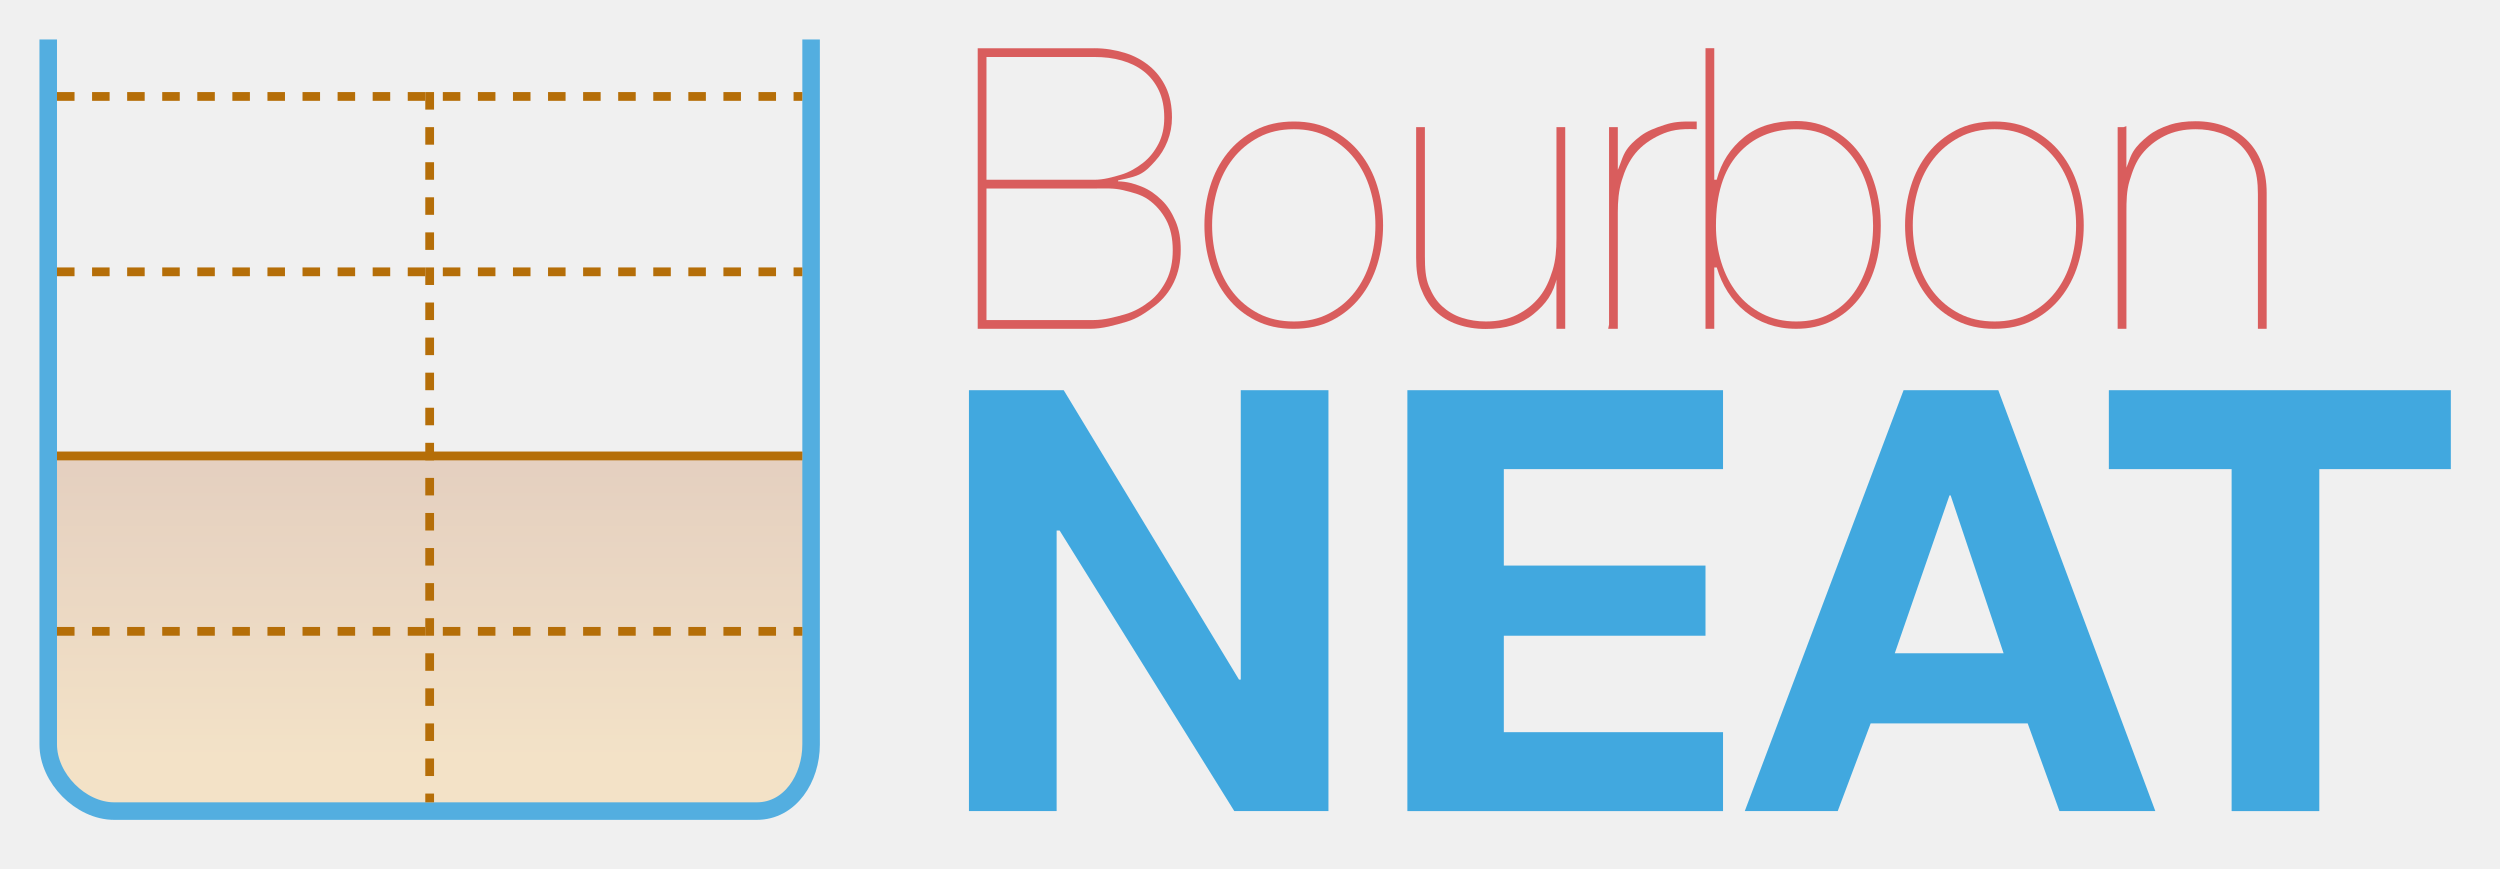
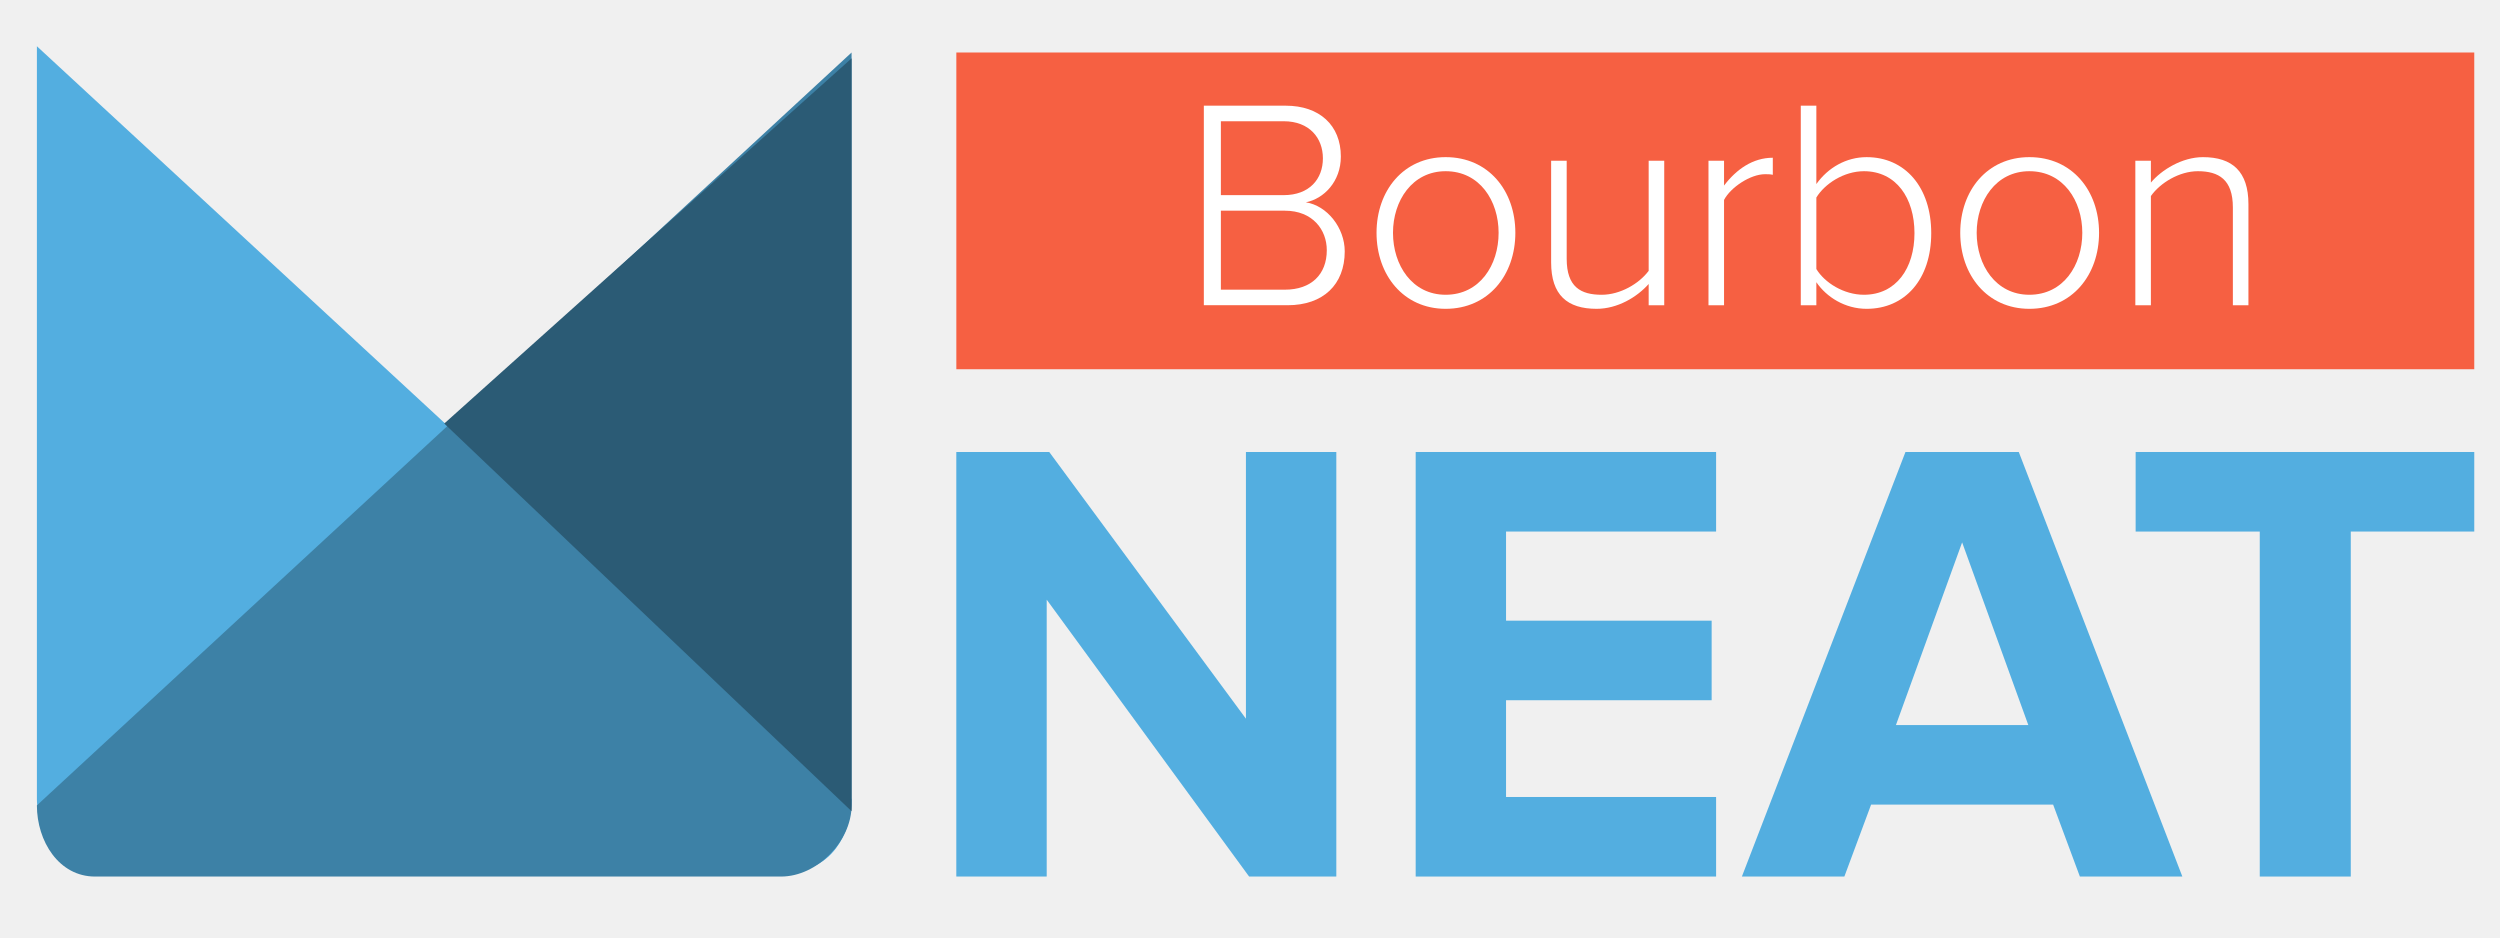
- <svg xmlns="http://www.w3.org/2000/svg" version="1.1" id="Layer_1" x="0px" y="0px" width="285.107px" height="99px" viewBox="0 0 285.107 99" enable-background="new 0 0 285.107 99" xml:space="preserve">
-   <linearGradient id="SVGID_1_" gradientUnits="userSpaceOnUse" x1="847" y1="-2036.497" x2="847" y2="-2068.896" gradientTransform="matrix(1 0 0 -1 -798 -1982.254)">
-     <stop offset="0" style="stop-color:#B95200" />
-     <stop offset="1" style="stop-color:#FFAA23" />
-   </linearGradient>
-   <polygon opacity="0.2" fill="url(#SVGID_1_)" enable-background="new    " points="5.5,51.5 92.5,51.5 92.5,88.373 88.088,92.04   9.876,92.373 5.5,88.373 " />
+ <svg xmlns="http://www.w3.org/2000/svg" version="1.1" id="Layer_1" x="0px" y="0px" width="264.054px" height="99px" viewBox="0 0 264.054 99" enable-background="new 0 0 264.054 99" xml:space="preserve">
  <g>
-     <path fill="none" stroke="#53AEE0" stroke-width="2" stroke-miterlimit="10" d="M92.5,4.5v80.398c0,3.843-2.361,7.602-6.204,7.602   H13.033C9.19,92.5,5.5,88.741,5.5,84.898V4.5" />
+     <path fill="#53AEE0" d="M89.945,84.404c0,3.801-2.334,7.518-6.137,7.518h-72.46c-3.8,0-7.451-3.717-7.451-7.518V4.885" />
  </g>
-   <polyline fill="none" stroke="#B56E08" stroke-miterlimit="10" points="6.5,52 50.675,52 91.5,52 " />
-   <line fill="none" stroke="#B56E08" stroke-miterlimit="10" stroke-dasharray="2" x1="49" y1="10.5" x2="49" y2="91.5" />
-   <line fill="none" stroke="#B56E08" stroke-miterlimit="10" stroke-dasharray="2" x1="6.5" y1="31" x2="91.5" y2="31" />
-   <line fill="none" stroke="#B56E08" stroke-miterlimit="10" stroke-dasharray="2" x1="6.5" y1="11" x2="91.5" y2="11" />
-   <line fill="none" stroke="#B56E08" stroke-miterlimit="10" stroke-dasharray="2" x1="6.5" y1="72" x2="91.5" y2="72" />
-   <g enable-background="new    ">
-     <path fill="#D95D5D" d="M124.805,5.5c1.233,0,2.384,0.201,3.456,0.523c1.071,0.323,2.011,0.833,2.818,1.495   c0.807,0.661,1.438,1.485,1.894,2.454c0.454,0.968,0.682,2.118,0.682,3.439c0,0.939-0.168,1.837-0.506,2.688   c-0.338,0.852-0.799,1.603-1.387,2.247c-0.588,0.646-1.039,1.167-1.845,1.562c-0.808,0.396-2.417,0.625-2.417,0.684v0.088   c1,0.029,1.756,0.228,2.682,0.595c0.924,0.367,1.607,0.88,2.299,1.541c0.688,0.66,1.178,1.468,1.588,2.421   c0.412,0.954,0.586,2.033,0.586,3.236c0,1.408-0.271,2.649-0.785,3.72c-0.514,1.072-1.234,1.959-2.145,2.665   c-0.911,0.703-2.007,1.482-3.284,1.849c-1.277,0.368-2.668,0.794-4.165,0.794H111.5v-32H124.805z M124.805,20.5   c1.057,0,2.062-0.292,3.016-0.57c0.953-0.279,1.797-0.782,2.531-1.354c0.733-0.572,1.321-1.321,1.762-2.173   c0.439-0.852,0.66-1.853,0.66-2.969c0-1.203-0.205-2.247-0.616-3.114c-0.411-0.865-0.976-1.589-1.695-2.162   c-0.72-0.572-1.563-0.98-2.532-1.259c-0.969-0.278-2.011-0.4-3.126-0.4H112.5v14L124.805,20.5L124.805,20.5z M124.673,36.5   c1.291,0,2.487-0.336,3.588-0.646c1.1-0.309,2.053-0.869,2.862-1.5c0.807-0.631,1.445-1.47,1.916-2.423   c0.469-0.954,0.704-2.099,0.704-3.391c0-1.38-0.257-2.549-0.771-3.49c-0.515-0.938-1.188-1.708-2.025-2.295   c-0.838-0.587-1.791-0.804-2.862-1.068c-1.072-0.264-2.165-0.187-3.28-0.187H112.5v15L124.673,36.5L124.673,36.5z" />
-     <path fill="#D95D5D" d="M138.014,21.231c0.439-1.424,1.092-2.679,1.959-3.765c0.865-1.086,1.93-1.959,3.191-2.62   c1.262-0.66,2.729-0.99,4.402-0.99c1.644,0,3.097,0.33,4.357,0.99c1.264,0.661,2.324,1.534,3.19,2.62   c0.863,1.086,1.521,2.341,1.959,3.765c0.439,1.424,0.658,2.913,0.658,4.469c0,1.556-0.219,3.045-0.658,4.468   c-0.438,1.425-1.096,2.68-1.959,3.765c-0.866,1.086-1.932,1.952-3.19,2.598c-1.263,0.646-2.729,0.969-4.402,0.969   c-1.645,0-3.098-0.323-4.357-0.969c-1.262-0.646-2.326-1.512-3.191-2.598c-0.867-1.085-1.52-2.34-1.959-3.765   c-0.44-1.423-0.66-2.912-0.66-4.468C137.354,24.144,137.573,22.654,138.014,21.231z M138.827,29.837   c0.396,1.321,0.991,2.488,1.782,3.501c0.793,1.012,1.77,1.819,2.929,2.421c1.159,0.603,2.502,0.902,4.028,0.902   c1.496,0,2.824-0.302,3.982-0.902c1.16-0.601,2.137-1.409,2.93-2.421c0.793-1.013,1.387-2.18,1.781-3.501   c0.396-1.32,0.596-2.7,0.596-4.138c0-1.409-0.197-2.774-0.596-4.095c-0.396-1.321-0.988-2.488-1.781-3.5   c-0.793-1.013-1.77-1.827-2.93-2.444c-1.158-0.616-2.486-0.924-3.982-0.924c-1.526,0-2.869,0.308-4.028,0.924   c-1.159,0.617-2.136,1.432-2.929,2.444s-1.387,2.179-1.782,3.5c-0.396,1.32-0.595,2.686-0.595,4.095   C138.232,27.137,138.432,28.517,138.827,29.837z" />
-     <path fill="#D95D5D" d="M177.5,37.5v-6h0.094c-0.411,2-1.313,3.175-2.709,4.32c-1.395,1.145-3.206,1.697-5.438,1.697   c-1.174,0-2.252-0.179-3.234-0.517c-0.983-0.337-1.836-0.856-2.555-1.545c-0.721-0.688-1.223-1.543-1.619-2.556   c-0.396-1.013-0.539-2.183-0.539-3.502V14.5h1v14.765c0,1.321,0.076,2.443,0.457,3.368c0.383,0.925,0.847,1.688,1.504,2.29   c0.66,0.603,1.396,1.042,2.263,1.32s1.771,0.418,2.737,0.418c1.351,0,2.531-0.256,3.56-0.771c1.026-0.514,1.883-1.203,2.571-2.07   c0.689-0.865,1.121-1.871,1.474-3.016c0.351-1.145,0.437-2.348,0.437-3.61V14.5h1v23H177.5z" />
-     <path fill="#D95D5D" d="M183.5,37.014V14.5h1v5h-0.127c0.205,0,0.527-1.413,0.969-2.161c0.439-0.749,1.027-1.282,1.763-1.841   c0.731-0.557,1.724-0.937,2.735-1.26c1.013-0.323,1.66-0.41,3.66-0.38v0.881c-2-0.088-3.016,0.125-4.146,0.638   c-1.131,0.515-2.119,1.219-2.853,2.113c-0.733,0.896-1.199,1.931-1.553,3.104c-0.354,1.173-0.449,2.377-0.449,3.61V37.5h-1.098   L183.5,37.014z" />
-     <path fill="#D95D5D" d="M195.775,20.5c0.525-2,1.57-3.601,3.125-4.863c1.557-1.262,3.537-1.838,5.941-1.838   c1.559,0,2.938,0.351,4.141,0.997s2.209,1.526,3.018,2.612c0.808,1.086,1.422,2.356,1.851,3.793   c0.424,1.438,0.637,2.953,0.637,4.538c0,1.702-0.219,3.273-0.657,4.713c-0.438,1.438-1.078,2.68-1.916,3.721   c-0.836,1.042-1.851,1.856-3.037,2.443c-1.188,0.587-2.531,0.882-4.027,0.882c-2.318,0-4.266-0.718-5.832-1.98   c-1.57-1.262-2.65-3.018-3.236-5.018H195.5v7h-1v-32h1v15H195.775z M196.305,29.926c0.409,1.32,1.004,2.48,1.782,3.478   c0.775,0.999,1.738,1.792,2.884,2.378s2.438,0.88,3.875,0.88c1.467,0,2.752-0.293,3.854-0.88c1.1-0.587,2.01-1.388,2.729-2.399   c0.721-1.012,1.264-2.18,1.631-3.501c0.363-1.32,0.551-2.699,0.551-4.138c0-1.321-0.17-2.635-0.508-3.94   c-0.338-1.305-0.857-2.48-1.562-3.522s-1.604-1.894-2.707-2.554c-1.104-0.66-2.432-0.99-3.983-0.99   c-2.761,0-4.978,0.946-6.646,2.84c-1.675,1.893-2.511,4.615-2.511,8.167C195.688,27.211,195.893,28.605,196.305,29.926z" />
-     <path fill="#D95D5D" d="M217.919,21.231c0.441-1.424,1.095-2.679,1.961-3.765c0.865-1.086,1.931-1.959,3.191-2.62   c1.262-0.66,2.729-0.99,4.402-0.99c1.643,0,3.096,0.33,4.355,0.99c1.262,0.661,2.325,1.534,3.19,2.62   c0.864,1.086,1.521,2.341,1.959,3.765c0.438,1.424,0.66,2.913,0.66,4.469c0,1.556-0.222,3.045-0.66,4.468   c-0.438,1.425-1.095,2.68-1.959,3.765c-0.865,1.086-1.931,1.952-3.19,2.598c-1.265,0.646-2.729,0.969-4.4,0.969   c-1.646,0-3.098-0.323-4.357-0.969c-1.264-0.646-2.326-1.512-3.191-2.598c-0.866-1.085-1.52-2.34-1.961-3.765   c-0.438-1.423-0.66-2.912-0.66-4.468C217.259,24.144,217.48,22.654,217.919,21.231z M218.734,29.837   c0.396,1.321,0.99,2.488,1.783,3.501c0.793,1.012,1.77,1.819,2.928,2.421c1.16,0.603,2.502,0.902,4.029,0.902   c1.496,0,2.822-0.302,3.982-0.902c1.158-0.602,2.135-1.409,2.928-2.421c0.795-1.013,1.389-2.18,1.783-3.501   c0.396-1.32,0.596-2.7,0.596-4.138c0-1.409-0.197-2.774-0.596-4.095c-0.396-1.321-0.988-2.488-1.783-3.5   c-0.793-1.013-1.77-1.827-2.928-2.444c-1.16-0.616-2.486-0.924-3.982-0.924c-1.527,0-2.869,0.308-4.029,0.924   c-1.158,0.617-2.135,1.432-2.928,2.444s-1.389,2.179-1.783,3.5c-0.396,1.32-0.594,2.686-0.594,4.095   C218.141,27.137,218.339,28.517,218.734,29.837z" />
-     <path fill="#D95D5D" d="M242.5,14.384V19.5h-0.231c0.205,0,0.535-1.45,0.989-2.185c0.455-0.732,1.027-1.26,1.718-1.819   c0.688-0.557,1.489-0.93,2.399-1.239c0.908-0.308,1.922-0.432,3.037-0.432c1.174,0,2.252,0.19,3.236,0.543   c0.98,0.353,1.834,0.881,2.553,1.569c0.719,0.69,1.293,1.544,1.689,2.558c0.396,1.013,0.607,2.184,0.607,3.504V37.5h-1V22.133   c0-1.321-0.146-2.443-0.527-3.368c-0.381-0.925-0.881-1.688-1.539-2.29c-0.66-0.601-1.414-1.041-2.277-1.32   c-0.865-0.278-1.777-0.418-2.748-0.418c-1.35,0-2.535,0.257-3.562,0.771c-1.025,0.514-1.885,1.203-2.572,2.069   c-0.689,0.865-1.053,1.871-1.402,3.016c-0.352,1.145-0.367,2.349-0.367,3.61V37.5h-1v-23h0.681L242.5,14.384z" />
+   <g>
+     <path fill="#3D81A6" d="M3.897,85.064c0,3.8,2.334,7.519,6.137,7.519h72.46c3.8,0,7.451-3.719,7.451-7.519V5.545" />
  </g>
-   <g enable-background="new    ">
-     <path fill="#41A8DF" d="M121.309,44.5l19.988,33h0.203v-33h10v48h-10.737l-19.922-32h-0.34v32h-10v-48H121.309z" />
-     <path fill="#41A8DF" d="M196.5,44.5v9h-25v11h23v8h-23v11h25v9h-36v-48H196.5z" />
-     <path fill="#41A8DF" d="M227.891,44.5l17.909,48h-10.934l-3.623-10h-17.908l-3.756,10h-10.6l18.109-48H227.891z M228.494,74.5   l-6.037-18h-0.133l-6.238,18H228.494z" />
-     <path fill="#41A8DF" d="M240.5,53.5v-9h39v9h-15v39h-10v-39H240.5z" />
+   <g>
+     <path fill="#2B5B75" d="M89.945,6.163v79.521L46.921,44.736" />
+   </g>
+   <text transform="matrix(1 0 0 1 295.2351 34.8892)" fill="#F63227" font-family="'ProximaNova-Light'" font-size="43.387">Bourbon</text>
+   <text transform="matrix(1 0 0 1 294.2361 90.6084)" fill="#53AEE0" font-family="'ProximaNova-Semibold'" font-size="67.231">NEAT</text>
+   <g>
+     <path fill="#53AEE0" d="M131.933,92.583l-21.379-29.245v29.245h-9.547V47.74h9.816l20.774,28.17V47.74h9.547v44.843H131.933z" />
+     <path fill="#53AEE0" d="M149.526,92.583V47.74h31.732v8.403h-22.187v9.413h21.716v8.403h-21.716v10.22h22.187v8.403H149.526z" />
+     <path fill="#53AEE0" d="M219.68,92.583l-2.824-7.597h-19.228l-2.824,7.597h-10.823l17.277-44.843h11.968l17.277,44.843H219.68z    M207.243,57.287l-6.992,19.295h13.983L207.243,57.287z" />
+     <path fill="#53AEE0" d="M238.679,92.583V56.144h-13.11V47.74h35.767v8.403h-13.043v36.439H238.679z" />
+   </g>
+   <rect x="101.01" y="5.545" fill="#F66042" width="160.326" height="33.455" />
+   <g>
+     <path fill="#FFFFFF" d="M127.151,32.239V11.163h8.658c3.54,0,5.814,2.054,5.814,5.372c0,2.654-1.801,4.456-3.697,4.834   c2.243,0.348,4.107,2.686,4.107,5.182c0,3.507-2.275,5.688-6.035,5.688H127.151z M139.727,16.724c0-2.149-1.422-3.918-4.14-3.918   h-6.636v7.805h6.636C138.305,20.61,139.727,18.904,139.727,16.724z M140.138,26.425c0-2.149-1.485-4.171-4.424-4.171h-6.763v8.342   h6.763C138.495,30.596,140.138,28.984,140.138,26.425z" />
+     <path fill="#FFFFFF" d="M145.392,24.592c0-4.456,2.844-7.995,7.299-7.995c4.519,0,7.363,3.539,7.363,7.995   s-2.845,8.026-7.363,8.026C148.236,32.618,145.392,29.048,145.392,24.592z M158.285,24.592c0-3.381-1.99-6.509-5.594-6.509   c-3.539,0-5.561,3.128-5.561,6.509c0,3.413,2.021,6.541,5.561,6.541C156.295,31.133,158.285,28.005,158.285,24.592z" />
+     <path fill="#FFFFFF" d="M174.135,32.239v-2.244c-1.232,1.39-3.286,2.623-5.499,2.623c-3.096,0-4.803-1.454-4.803-4.898V16.977   h1.644v10.365c0,2.97,1.485,3.792,3.696,3.792c1.96,0,3.95-1.169,4.962-2.528V16.977h1.644v15.263H174.135z" />
+     <path fill="#FFFFFF" d="M180.453,32.239V16.977h1.643V19.6c1.296-1.707,3.034-2.939,5.151-2.939v1.801   c-0.285-0.063-0.506-0.063-0.822-0.063c-1.548,0-3.634,1.391-4.329,2.718v11.123H180.453z" />
+     <path fill="#FFFFFF" d="M190.202,32.239V11.163h1.644v8.279c1.232-1.738,3.159-2.844,5.309-2.844c4.076,0,6.825,3.191,6.825,8.026   c0,4.897-2.78,7.994-6.825,7.994c-2.275,0-4.234-1.232-5.309-2.812v2.434H190.202z M196.87,31.133c3.412,0,5.34-2.812,5.34-6.509   c0-3.697-1.928-6.541-5.34-6.541c-2.117,0-4.14,1.327-5.024,2.78v7.552C192.73,29.869,194.753,31.133,196.87,31.133z" />
+     <path fill="#FFFFFF" d="M207.044,24.592c0-4.456,2.844-7.995,7.299-7.995c4.52,0,7.363,3.539,7.363,7.995s-2.844,8.026-7.363,8.026   C209.887,32.618,207.044,29.048,207.044,24.592z M219.936,24.592c0-3.381-1.991-6.509-5.594-6.509   c-3.539,0-5.562,3.128-5.562,6.509c0,3.413,2.022,6.541,5.562,6.541C217.945,31.133,219.936,28.005,219.936,24.592z" />
+     <path fill="#FFFFFF" d="M235.839,32.239V21.906c0-2.938-1.484-3.823-3.697-3.823c-1.959,0-3.981,1.232-4.961,2.623v11.534h-1.643   V16.977h1.643v2.307c1.106-1.327,3.287-2.686,5.499-2.686c3.097,0,4.803,1.517,4.803,4.961v10.681H235.839z" />
  </g>
</svg>
